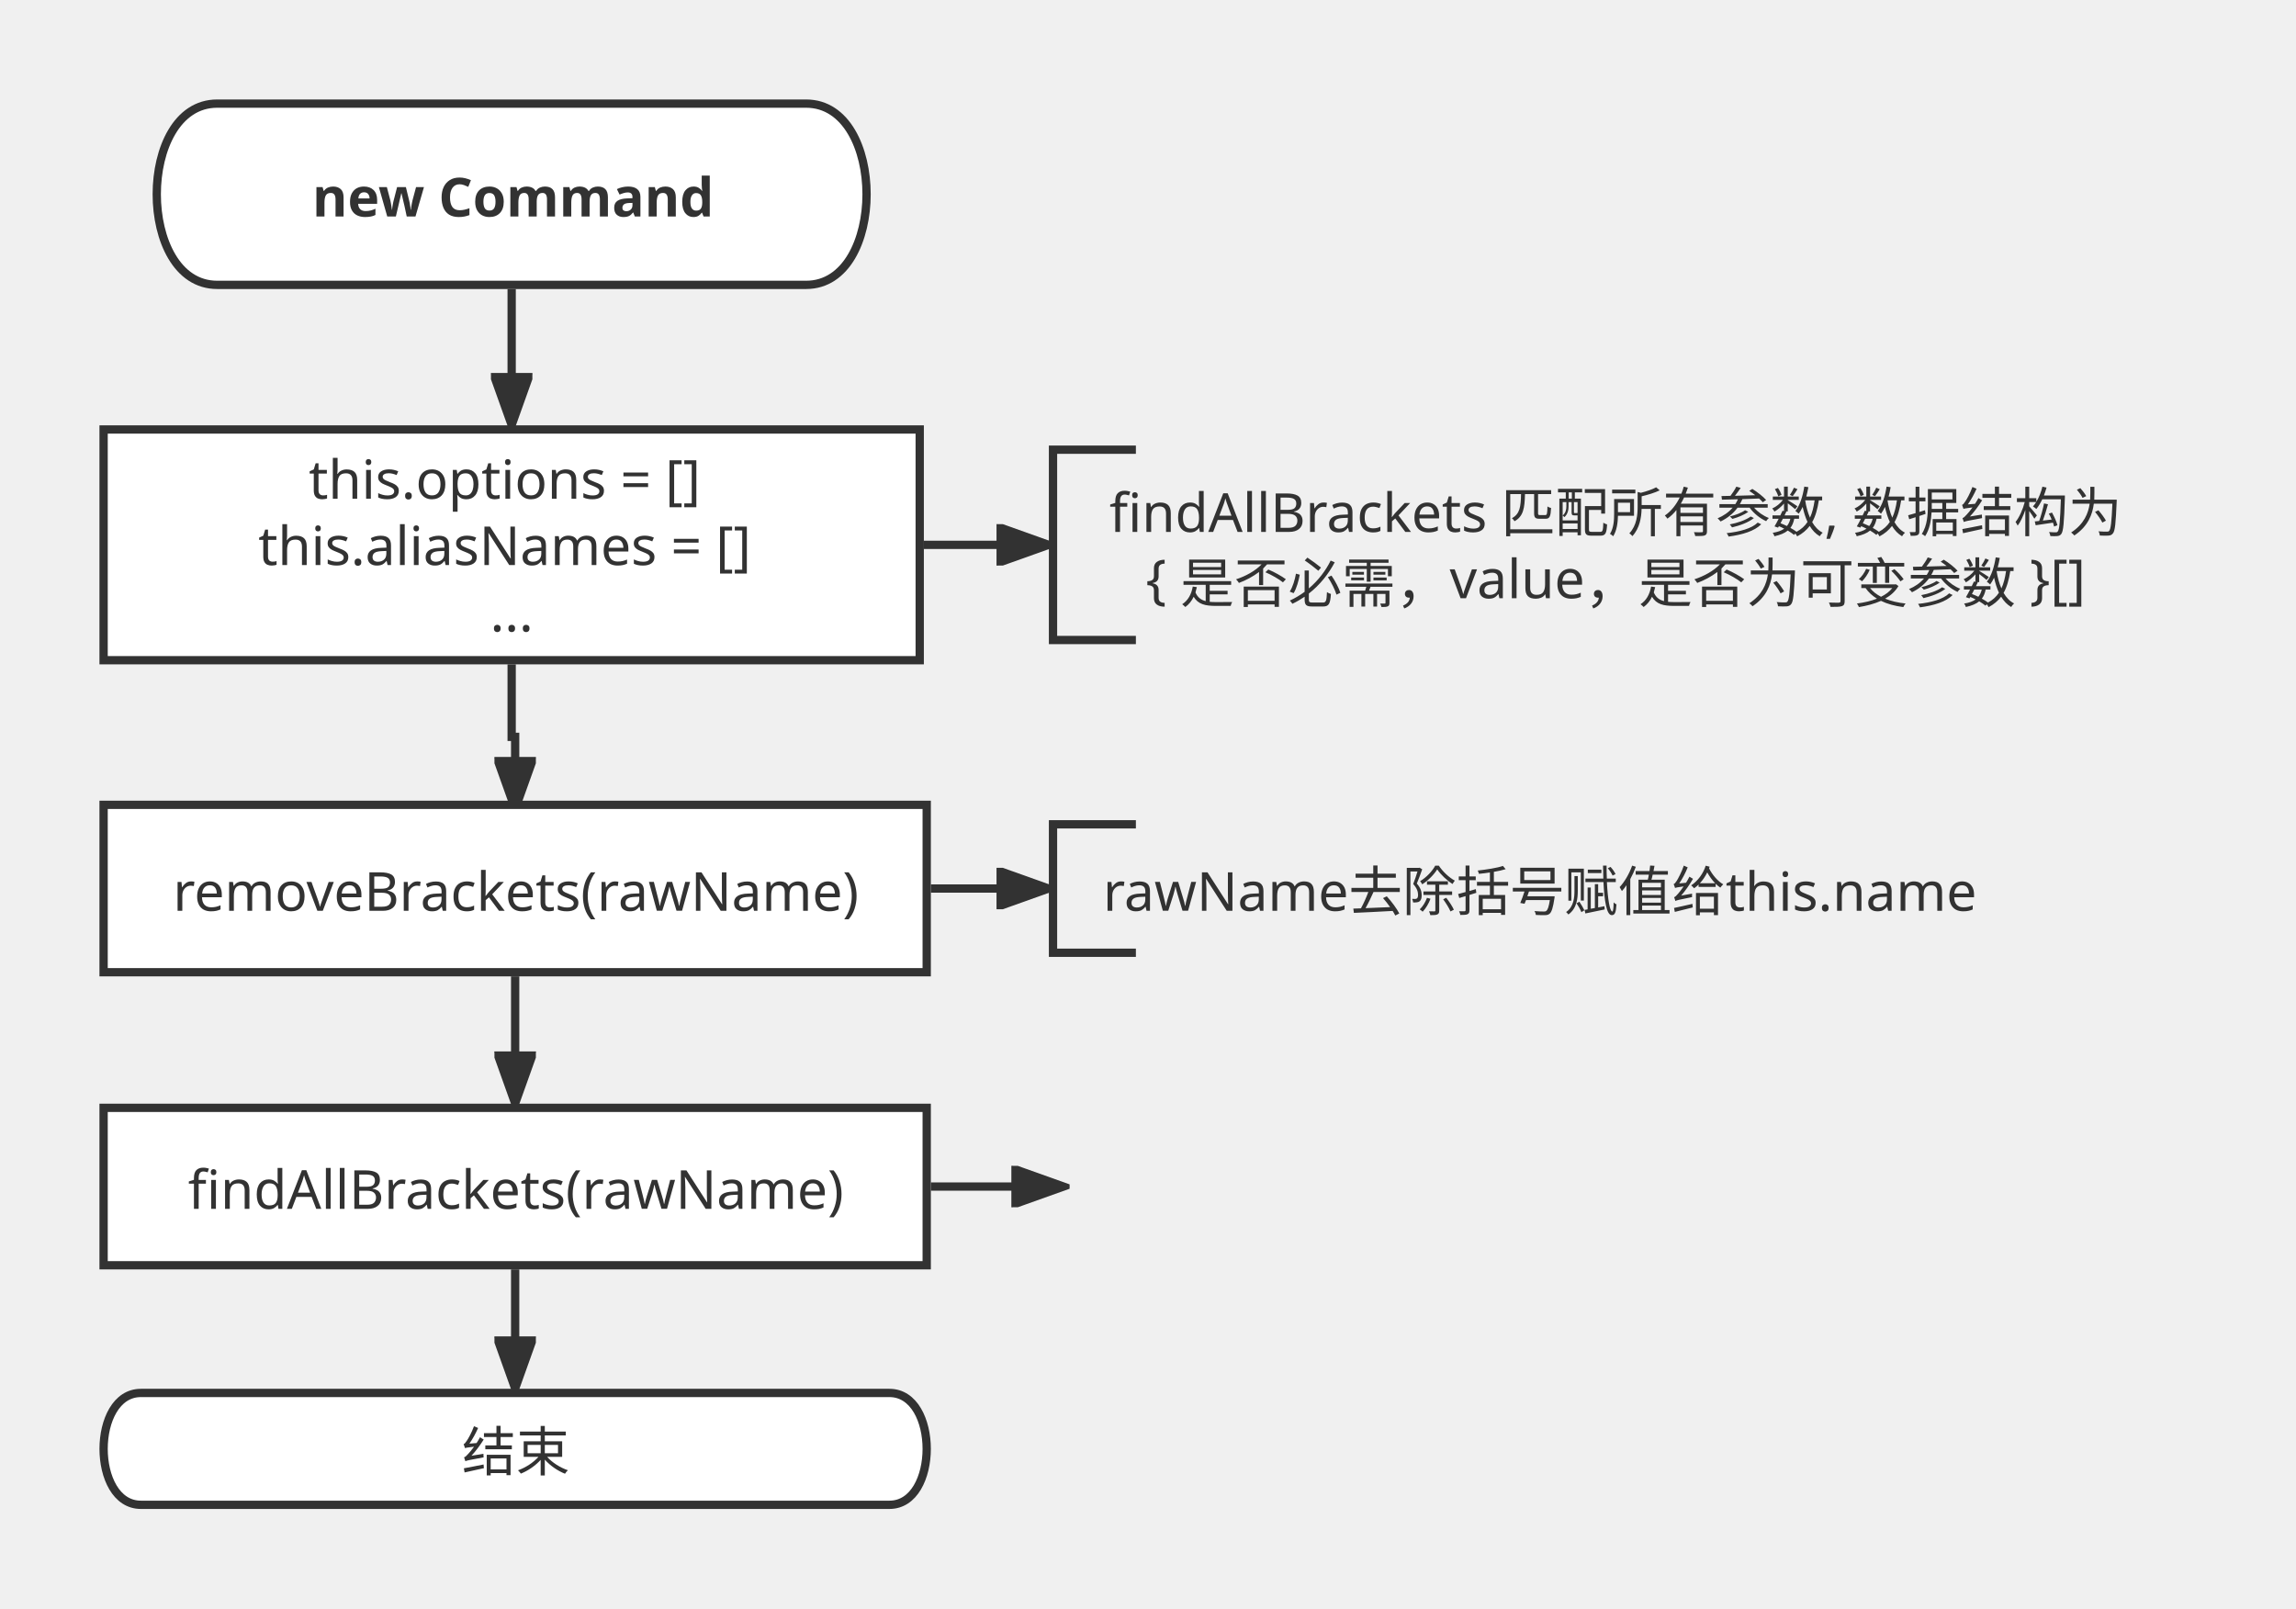
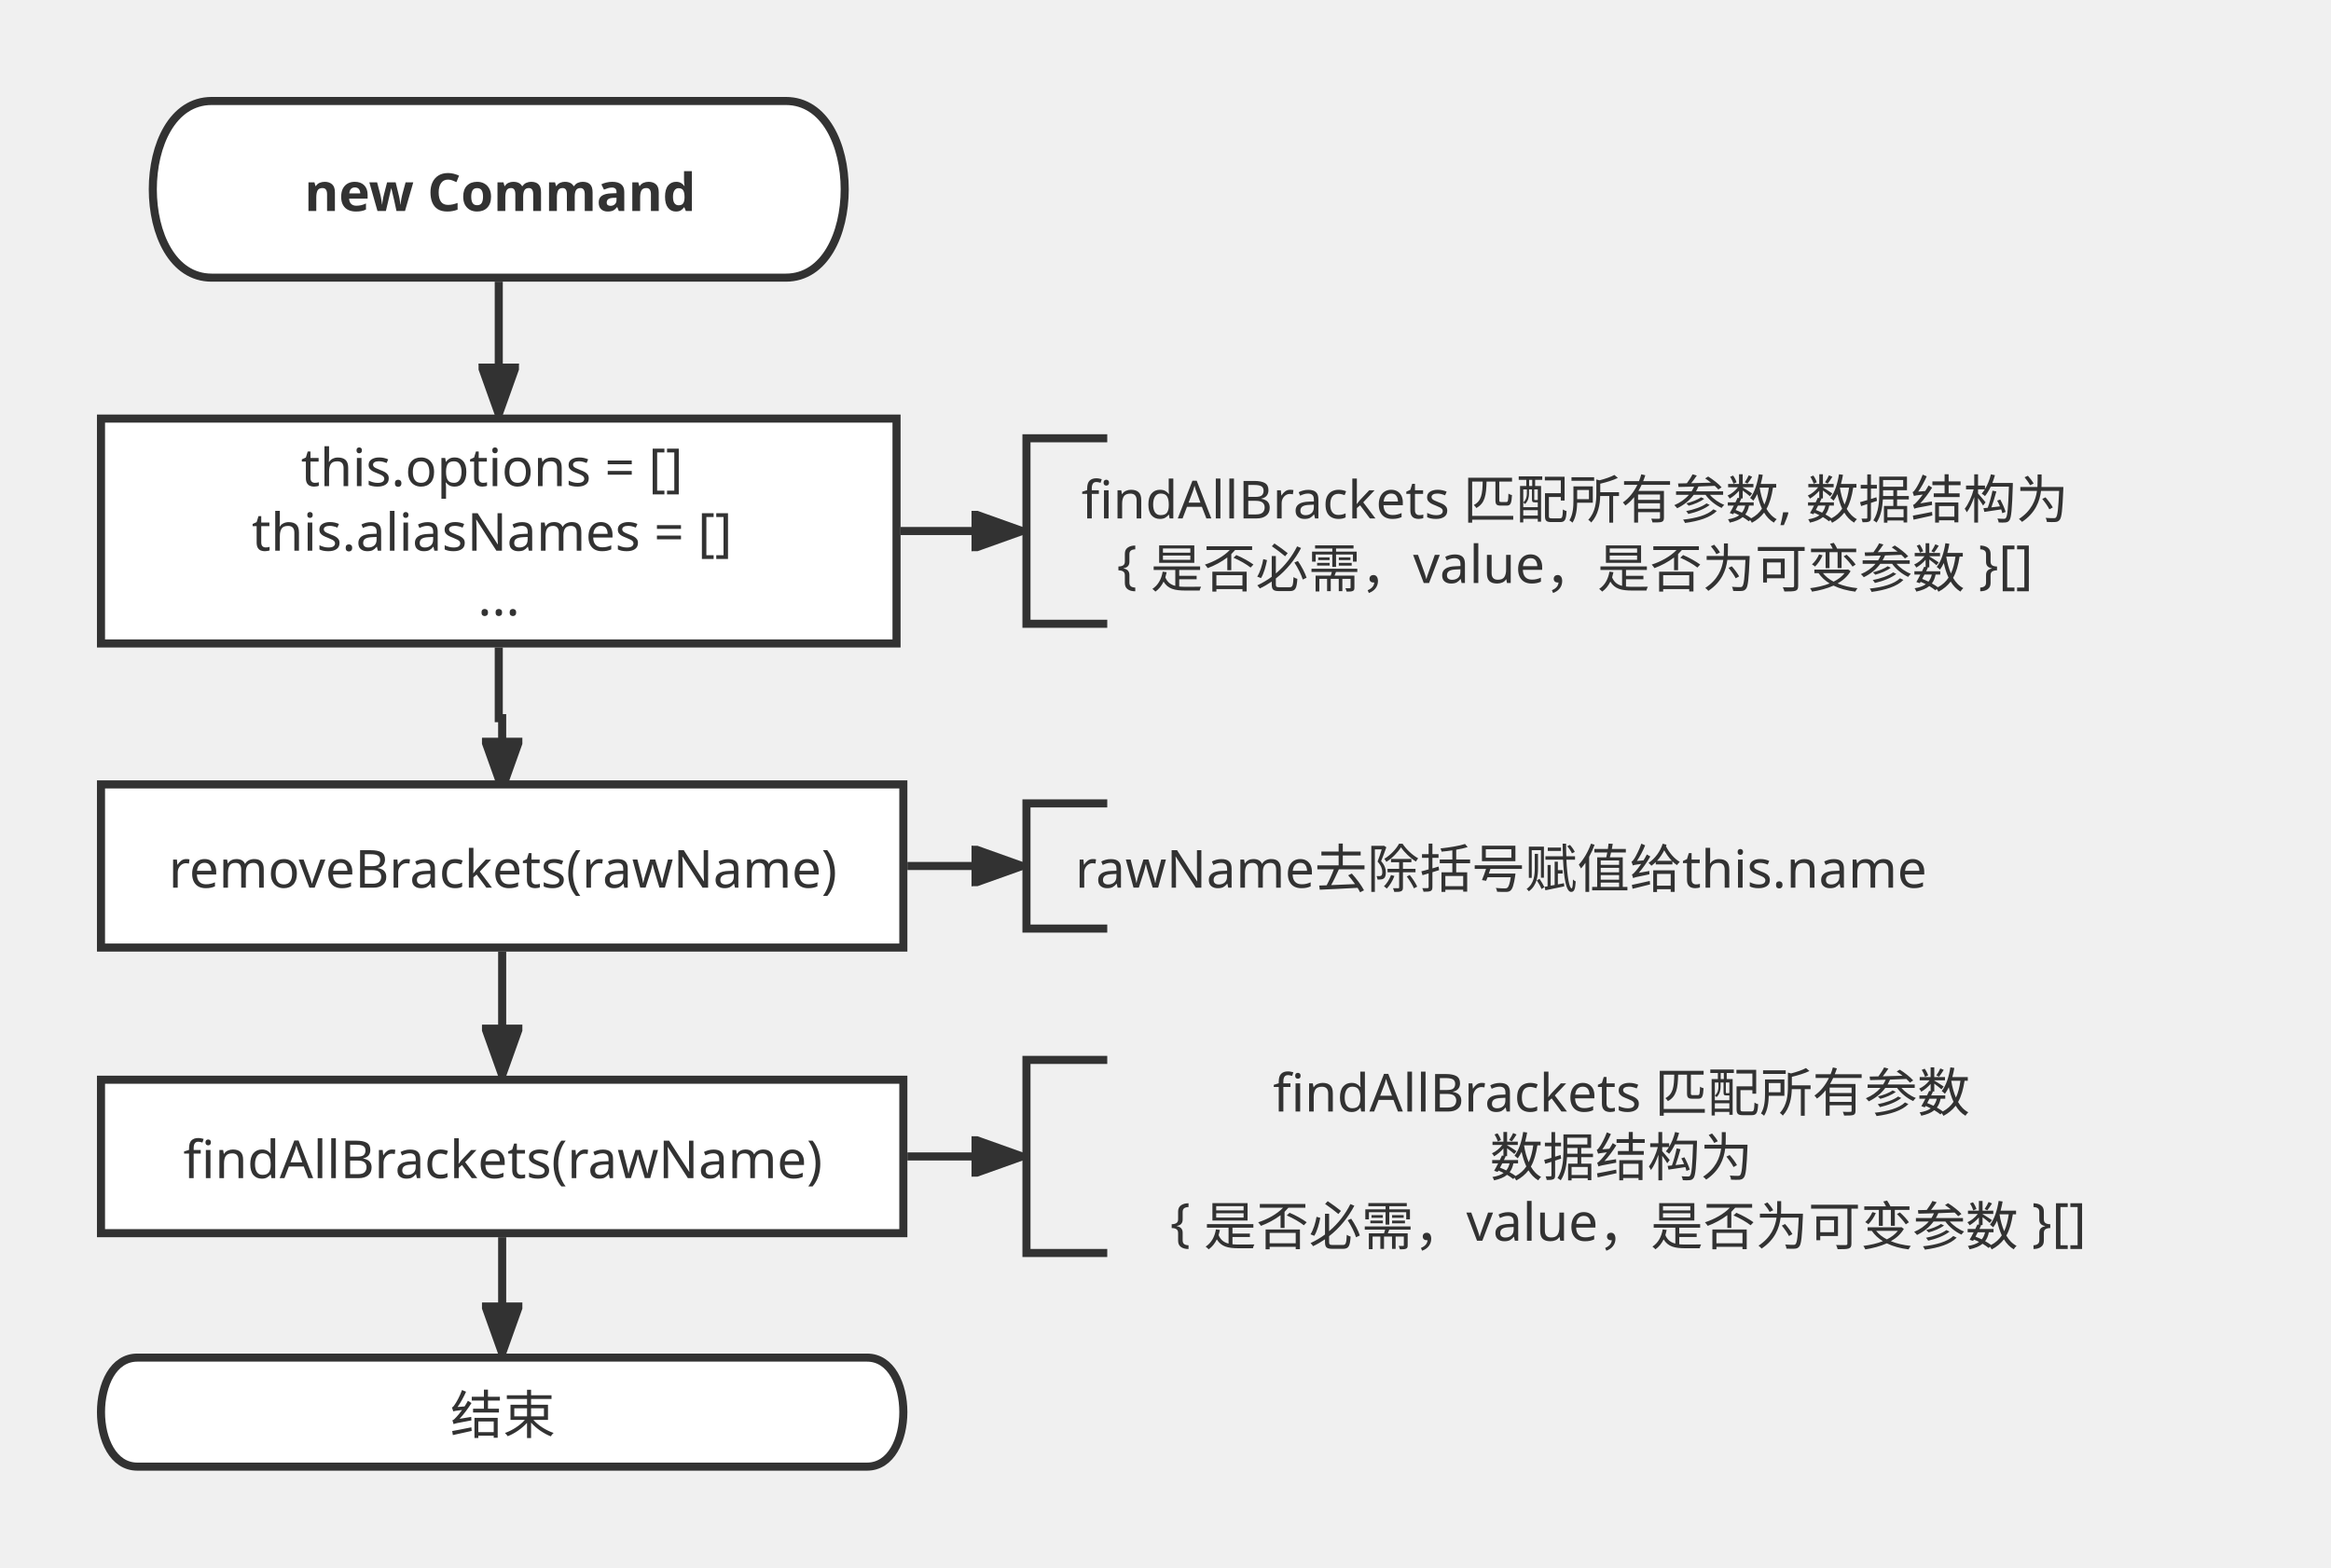
- <svg xmlns="http://www.w3.org/2000/svg" id="SvgjsSvg1059" width="554.138" height="388.188" version="1.1">
-   <defs id="SvgjsDefs1060">
-     <marker id="SvgjsMarker1069" markerWidth="14" markerHeight="10" refX="10" refY="5" viewBox="0 0 14 10" orient="auto" markerUnits="userSpaceOnUse" stroke-dasharray="0,0">
-       <path id="SvgjsPath1070" d="M0,0 L14,5 L0,10 L0,0" fill="#323232" stroke="#323232" stroke-width="1" />
+ <svg xmlns="http://www.w3.org/2000/svg" id="SvgjsSvg1576" width="577.137" height="388.188" version="1.1">
+   <defs id="SvgjsDefs1577">
+     <marker id="SvgjsMarker1586" markerWidth="14" markerHeight="10" refX="10" refY="5" viewBox="0 0 14 10" orient="auto" markerUnits="userSpaceOnUse" stroke-dasharray="0,0">
+       <path id="SvgjsPath1587" d="M0,0 L14,5 L0,10 L0,0" fill="#323232" stroke="#323232" stroke-width="1" />
    </marker>
-     <marker id="SvgjsMarker1096" markerWidth="14" markerHeight="10" refX="10" refY="5" viewBox="0 0 14 10" orient="auto" markerUnits="userSpaceOnUse" stroke-dasharray="0,0">
-       <path id="SvgjsPath1097" d="M0,0 L14,5 L0,10 L0,0" fill="#323232" stroke="#323232" stroke-width="1" />
+     <marker id="SvgjsMarker1613" markerWidth="14" markerHeight="10" refX="10" refY="5" viewBox="0 0 14 10" orient="auto" markerUnits="userSpaceOnUse" stroke-dasharray="0,0">
+       <path id="SvgjsPath1614" d="M0,0 L14,5 L0,10 L0,0" fill="#323232" stroke="#323232" stroke-width="1" />
    </marker>
-     <marker id="SvgjsMarker1100" markerWidth="14" markerHeight="10" refX="10" refY="5" viewBox="0 0 14 10" orient="auto" markerUnits="userSpaceOnUse" stroke-dasharray="0,0">
-       <path id="SvgjsPath1101" d="M0,0 L14,5 L0,10 L0,0" fill="#323232" stroke="#323232" stroke-width="1" />
+     <marker id="SvgjsMarker1617" markerWidth="14" markerHeight="10" refX="10" refY="5" viewBox="0 0 14 10" orient="auto" markerUnits="userSpaceOnUse" stroke-dasharray="0,0">
+       <path id="SvgjsPath1618" d="M0,0 L14,5 L0,10 L0,0" fill="#323232" stroke="#323232" stroke-width="1" />
    </marker>
-     <marker id="SvgjsMarker1110" markerWidth="14" markerHeight="10" refX="10" refY="5" viewBox="0 0 14 10" orient="auto" markerUnits="userSpaceOnUse" stroke-dasharray="0,0">
-       <path id="SvgjsPath1111" d="M0,0 L14,5 L0,10 L0,0" fill="#323232" stroke="#323232" stroke-width="1" />
+     <marker id="SvgjsMarker1627" markerWidth="14" markerHeight="10" refX="10" refY="5" viewBox="0 0 14 10" orient="auto" markerUnits="userSpaceOnUse" stroke-dasharray="0,0">
+       <path id="SvgjsPath1628" d="M0,0 L14,5 L0,10 L0,0" fill="#323232" stroke="#323232" stroke-width="1" />
    </marker>
-     <marker id="SvgjsMarker1120" markerWidth="14" markerHeight="10" refX="10" refY="5" viewBox="0 0 14 10" orient="auto" markerUnits="userSpaceOnUse" stroke-dasharray="0,0">
-       <path id="SvgjsPath1121" d="M0,0 L14,5 L0,10 L0,0" fill="#323232" stroke="#323232" stroke-width="1" />
+     <marker id="SvgjsMarker1637" markerWidth="14" markerHeight="10" refX="10" refY="5" viewBox="0 0 14 10" orient="auto" markerUnits="userSpaceOnUse" stroke-dasharray="0,0">
+       <path id="SvgjsPath1638" d="M0,0 L14,5 L0,10 L0,0" fill="#323232" stroke="#323232" stroke-width="1" />
    </marker>
-     <marker id="SvgjsMarker1131" markerWidth="14" markerHeight="10" refX="10" refY="5" viewBox="0 0 14 10" orient="auto" markerUnits="userSpaceOnUse" stroke-dasharray="0,0">
-       <path id="SvgjsPath1132" d="M0,0 L14,5 L0,10 L0,0" fill="#323232" stroke="#323232" stroke-width="1" />
+     <marker id="SvgjsMarker1648" markerWidth="14" markerHeight="10" refX="10" refY="5" viewBox="0 0 14 10" orient="auto" markerUnits="userSpaceOnUse" stroke-dasharray="0,0">
+       <path id="SvgjsPath1649" d="M0,0 L14,5 L0,10 L0,0" fill="#323232" stroke="#323232" stroke-width="1" />
    </marker>
-     <marker id="SvgjsMarker1135" markerWidth="14" markerHeight="10" refX="10" refY="5" viewBox="0 0 14 10" orient="auto" markerUnits="userSpaceOnUse" stroke-dasharray="0,0">
-       <path id="SvgjsPath1136" d="M0,0 L14,5 L0,10 L0,0" fill="#323232" stroke="#323232" stroke-width="1" />
+     <marker id="SvgjsMarker1663" markerWidth="14" markerHeight="10" refX="10" refY="5" viewBox="0 0 14 10" orient="auto" markerUnits="userSpaceOnUse" stroke-dasharray="0,0">
+       <path id="SvgjsPath1664" d="M0,0 L14,5 L0,10 L0,0" fill="#323232" stroke="#323232" stroke-width="1" />
    </marker>
  </defs>
-   <g id="SvgjsG1061" transform="translate(37.83279,25.00624)">
-     <path id="SvgjsPath1062" d="M 14.583 0L 156.729 0C 176.174 0 176.174 43.75 156.729 43.75L 14.583 43.75C -4.861 43.75 -4.861 0 14.583 0Z" stroke="rgba(50,50,50,1)" stroke-width="2" fill-opacity="1" fill="#ffffff" />
-     <g id="SvgjsG1063">
-       <text id="SvgjsText1064" font-family="微软雅黑" text-anchor="middle" font-size="13px" width="152px" fill="#323232" font-weight="400" align="middle" lineHeight="125%" anchor="middle" family="微软雅黑" size="13px" weight="400" font-style="" opacity="1" y="11.25" transform="rotate(0)">
-         <tspan id="SvgjsTspan1065" dy="16" x="86">
-           <tspan id="SvgjsTspan1066" style="text-decoration:;font-weight: bold;">new Command</tspan>
+   <g id="SvgjsG1578" transform="translate(37.83282,25.00626)">
+     <path id="SvgjsPath1579" d="M 14.583 0L 156.729 0C 176.174 0 176.174 43.75 156.729 43.75L 14.583 43.75C -4.861 43.75 -4.861 0 14.583 0Z" stroke="rgba(50,50,50,1)" stroke-width="2" fill-opacity="1" fill="#ffffff" />
+     <g id="SvgjsG1580">
+       <text id="SvgjsText1581" font-family="微软雅黑" text-anchor="middle" font-size="13px" width="152px" fill="#323232" font-weight="400" align="middle" lineHeight="125%" anchor="middle" family="微软雅黑" size="13px" weight="400" font-style="" opacity="1" y="11.25" transform="rotate(0)">
+         <tspan id="SvgjsTspan1582" dy="16" x="86">
+           <tspan id="SvgjsTspan1583" style="text-decoration:;font-weight: bold;">new Command</tspan>
        </tspan>
      </text>
    </g>
  </g>
-   <g id="SvgjsG1067">
-     <path id="SvgjsPath1068" d="M123.489 69.756L123.489 86.207L123.489 86.207L123.489 100.059" stroke="#323232" stroke-width="2" fill="none" marker-end="url(#SvgjsMarker1069)" />
+   <g id="SvgjsG1584">
+     <path id="SvgjsPath1585" d="M123.489 69.756L123.489 86.207L123.489 86.207L123.489 100.059" stroke="#323232" stroke-width="2" fill="none" marker-end="url(#SvgjsMarker1586)" />
  </g>
-   <g id="SvgjsG1071" transform="translate(25.00467,103.6586)">
-     <path id="SvgjsPath1072" d="M 0 0L 196.969 0L 196.969 55.688L 0 55.688Z" stroke="rgba(50,50,50,1)" stroke-width="2" fill-opacity="1" fill="#ffffff" />
-     <g id="SvgjsG1073">
-       <text id="SvgjsText1074" font-family="微软雅黑" text-anchor="middle" font-size="13px" width="177px" fill="#323232" font-weight="400" align="middle" lineHeight="125%" anchor="middle" family="微软雅黑" size="13px" weight="400" font-style="" opacity="1" y="0.719" transform="rotate(0)">
-         <tspan id="SvgjsTspan1075" dy="16" x="98.5">
-           <tspan id="SvgjsTspan1076" style="text-decoration:;">    this.options = []</tspan>
+   <g id="SvgjsG1588" transform="translate(25.0047,103.6586)">
+     <path id="SvgjsPath1589" d="M 0 0L 196.969 0L 196.969 55.688L 0 55.688Z" stroke="rgba(50,50,50,1)" stroke-width="2" fill-opacity="1" fill="#ffffff" />
+     <g id="SvgjsG1590">
+       <text id="SvgjsText1591" font-family="微软雅黑" text-anchor="middle" font-size="13px" width="177px" fill="#323232" font-weight="400" align="middle" lineHeight="125%" anchor="middle" family="微软雅黑" size="13px" weight="400" font-style="" opacity="1" y="0.719" transform="rotate(0)">
+         <tspan id="SvgjsTspan1592" dy="16" x="98.5">
+           <tspan id="SvgjsTspan1593" style="text-decoration:;">    this.options = []</tspan>
        </tspan>
-         <tspan id="SvgjsTspan1077" dy="16" x="98.5">
-           <tspan id="SvgjsTspan1078" style="text-decoration:;">    this.aliasNames = []</tspan>
+         <tspan id="SvgjsTspan1594" dy="16" x="98.5">
+           <tspan id="SvgjsTspan1595" style="text-decoration:;">    this.aliasNames = []</tspan>
        </tspan>
-         <tspan id="SvgjsTspan1079" dy="16" x="98.5">
-           <tspan id="SvgjsTspan1080" style="text-decoration:;">...</tspan>
+         <tspan id="SvgjsTspan1596" dy="16" x="98.5">
+           <tspan id="SvgjsTspan1597" style="text-decoration:;">...</tspan>
        </tspan>
      </text>
    </g>
  </g>
-   <g id="SvgjsG1081" transform="translate(254.1453,108.5355)">
-     <path id="SvgjsPath1082" d="M 20 0L 0 0L 0 45.934L 20 45.934" stroke="rgba(50,50,50,1)" stroke-width="2" fill="none" />
-     <path id="SvgjsPath1083" d="M 0 0L 274.875 0L 274.875 45.934L 0 45.934Z" stroke="none" fill="none" />
-     <g id="SvgjsG1084">
-       <text id="SvgjsText1085" font-family="微软雅黑" text-anchor="middle" font-size="13px" width="255px" fill="#323232" font-weight="400" align="middle" lineHeight="125%" anchor="middle" family="微软雅黑" size="13px" weight="400" font-style="" opacity="1" y="-12.158" transform="rotate(0)">
-         <tspan id="SvgjsTspan1086" dy="16" x="137.5">
-           <tspan id="SvgjsTspan1087" style="text-decoration:;"> </tspan>
+   <g id="SvgjsG1598" transform="translate(254.1453,108.5356)">
+     <path id="SvgjsPath1599" d="M 20 0L 0 0L 0 45.934L 20 45.934" stroke="rgba(50,50,50,1)" stroke-width="2" fill="none" />
+     <path id="SvgjsPath1600" d="M 0 0L 274.875 0L 274.875 45.934L 0 45.934Z" stroke="none" fill="none" />
+     <g id="SvgjsG1601">
+       <text id="SvgjsText1602" font-family="微软雅黑" text-anchor="middle" font-size="13px" width="255px" fill="#323232" font-weight="400" align="middle" lineHeight="125%" anchor="middle" family="微软雅黑" size="13px" weight="400" font-style="" opacity="1" y="-12.158" transform="rotate(0)">
+         <tspan id="SvgjsTspan1603" dy="16" x="137.5">
+           <tspan id="SvgjsTspan1604" style="text-decoration:;"> </tspan>
        </tspan>
-         <tspan id="SvgjsTspan1088" dy="16" x="137.5">
-           <tspan id="SvgjsTspan1089" style="text-decoration:;">findAllBrackets 匹配所有参数, 数据结构为</tspan>
+         <tspan id="SvgjsTspan1605" dy="16" x="137.5">
+           <tspan id="SvgjsTspan1606" style="text-decoration:;">findAllBrackets 匹配所有参数, 数据结构为</tspan>
        </tspan>
-         <tspan id="SvgjsTspan1090" dy="16" x="137.5">
-           <tspan id="SvgjsTspan1091" style="text-decoration:;font-size: inherit;">{ 是否必需，value，是否为可变参数 }[]</tspan>
+         <tspan id="SvgjsTspan1607" dy="16" x="137.5">
+           <tspan id="SvgjsTspan1608" style="text-decoration:;font-size: inherit;">{ 是否必需，value，是否为可变参数 }[]</tspan>
        </tspan>
-         <tspan id="SvgjsTspan1092" dy="16" x="137.5">
-           <tspan id="SvgjsTspan1093" style="text-decoration:;"> </tspan>
+         <tspan id="SvgjsTspan1609" dy="16" x="137.5">
+           <tspan id="SvgjsTspan1610" style="text-decoration:;"> </tspan>
        </tspan>
      </text>
    </g>
  </g>
-   <g id="SvgjsG1094">
-     <path id="SvgjsPath1095" d="M222.973 131.502L238.059 131.502L238.059 131.502L250.545 131.502" stroke="#323232" stroke-width="2" fill="none" marker-end="url(#SvgjsMarker1096)" />
+   <g id="SvgjsG1611">
+     <path id="SvgjsPath1612" d="M222.973 131.502L238.059 131.502L238.059 131.502L250.545 131.502" stroke="#323232" stroke-width="2" fill="none" marker-end="url(#SvgjsMarker1613)" />
  </g>
-   <g id="SvgjsG1098">
-     <path id="SvgjsPath1099" d="M123.489 160.346L123.489 177.843L124.333 177.843L124.333 192.741" stroke="#323232" stroke-width="2" fill="none" marker-end="url(#SvgjsMarker1100)" />
+   <g id="SvgjsG1615">
+     <path id="SvgjsPath1616" d="M123.489 160.346L123.489 177.844L124.333 177.844L124.333 192.741" stroke="#323232" stroke-width="2" fill="none" marker-end="url(#SvgjsMarker1617)" />
  </g>
-   <g id="SvgjsG1102" transform="translate(25.00467,194.2484)">
-     <path id="SvgjsPath1103" d="M 0 0L 198.656 0L 198.656 40.406L 0 40.406Z" stroke="rgba(50,50,50,1)" stroke-width="2" fill-opacity="1" fill="#ffffff" />
-     <g id="SvgjsG1104">
-       <text id="SvgjsText1105" font-family="微软雅黑" text-anchor="middle" font-size="13px" width="179px" fill="#323232" font-weight="400" align="middle" lineHeight="125%" anchor="middle" family="微软雅黑" size="13px" weight="400" font-style="" opacity="1" y="9.578" transform="rotate(0)">
-         <tspan id="SvgjsTspan1106" dy="16" x="99.5">
-           <tspan id="SvgjsTspan1107" style="text-decoration:;">   removeBrackets(rawName)</tspan>
+   <g id="SvgjsG1619" transform="translate(25.0047,194.2484)">
+     <path id="SvgjsPath1620" d="M 0 0L 198.656 0L 198.656 40.406L 0 40.406Z" stroke="rgba(50,50,50,1)" stroke-width="2" fill-opacity="1" fill="#ffffff" />
+     <g id="SvgjsG1621">
+       <text id="SvgjsText1622" font-family="微软雅黑" text-anchor="middle" font-size="13px" width="179px" fill="#323232" font-weight="400" align="middle" lineHeight="125%" anchor="middle" family="微软雅黑" size="13px" weight="400" font-style="" opacity="1" y="9.578" transform="rotate(0)">
+         <tspan id="SvgjsTspan1623" dy="16" x="99.5">
+           <tspan id="SvgjsTspan1624" style="text-decoration:;">   removeBrackets(rawName)</tspan>
        </tspan>
      </text>
    </g>
  </g>
-   <g id="SvgjsG1108">
-     <path id="SvgjsPath1109" d="M124.333 235.655L124.333 251.018L124.333 251.018L124.333 263.781" stroke="#323232" stroke-width="2" fill="none" marker-end="url(#SvgjsMarker1110)" />
+   <g id="SvgjsG1625">
+     <path id="SvgjsPath1626" d="M124.333 235.655L124.333 251.018L124.333 251.018L124.333 263.781" stroke="#323232" stroke-width="2" fill="none" marker-end="url(#SvgjsMarker1627)" />
  </g>
-   <g id="SvgjsG1112" transform="translate(25.00467,267.3812)">
-     <path id="SvgjsPath1113" d="M 0 0L 198.656 0L 198.656 38L 0 38Z" stroke="rgba(50,50,50,1)" stroke-width="2" fill-opacity="1" fill="#ffffff" />
-     <g id="SvgjsG1114">
-       <text id="SvgjsText1115" font-family="微软雅黑" text-anchor="middle" font-size="13px" width="179px" fill="#323232" font-weight="400" align="middle" lineHeight="125%" anchor="middle" family="微软雅黑" size="13px" weight="400" font-style="" opacity="1" y="8.375" transform="rotate(0)">
-         <tspan id="SvgjsTspan1116" dy="16" x="99.5">
-           <tspan id="SvgjsTspan1117" style="text-decoration:;">   findAllBrackets(rawName)</tspan>
+   <g id="SvgjsG1629" transform="translate(25.0047,267.3813)">
+     <path id="SvgjsPath1630" d="M 0 0L 198.656 0L 198.656 38L 0 38Z" stroke="rgba(50,50,50,1)" stroke-width="2" fill-opacity="1" fill="#ffffff" />
+     <g id="SvgjsG1631">
+       <text id="SvgjsText1632" font-family="微软雅黑" text-anchor="middle" font-size="13px" width="179px" fill="#323232" font-weight="400" align="middle" lineHeight="125%" anchor="middle" family="微软雅黑" size="13px" weight="400" font-style="" opacity="1" y="8.375" transform="rotate(0)">
+         <tspan id="SvgjsTspan1633" dy="16" x="99.5">
+           <tspan id="SvgjsTspan1634" style="text-decoration:;">   findAllBrackets(rawName)</tspan>
        </tspan>
      </text>
    </g>
  </g>
-   <g id="SvgjsG1118">
-     <path id="SvgjsPath1119" d="M224.661 214.452L238.903 214.452L238.903 214.452L250.545 214.452" stroke="#323232" stroke-width="2" fill="none" marker-end="url(#SvgjsMarker1120)" />
+   <g id="SvgjsG1635">
+     <path id="SvgjsPath1636" d="M224.661 214.452L238.903 214.452L238.903 214.452L250.545 214.452" stroke="#323232" stroke-width="2" fill="none" marker-end="url(#SvgjsMarker1637)" />
  </g>
-   <g id="SvgjsG1122" transform="translate(254.1453,198.9516)">
-     <path id="SvgjsPath1123" d="M 20 0L 0 0L 0 31L 20 31" stroke="rgba(50,50,50,1)" stroke-width="2" fill="none" />
-     <path id="SvgjsPath1124" d="M 0 0L 235 0L 235 31L 0 31Z" stroke="none" fill="none" />
-     <g id="SvgjsG1125">
-       <text id="SvgjsText1126" font-family="微软雅黑" text-anchor="middle" font-size="13px" width="215px" fill="#323232" font-weight="400" align="middle" lineHeight="125%" anchor="middle" family="微软雅黑" size="13px" weight="400" font-style="" opacity="1" y="4.875" transform="rotate(0)">
-         <tspan id="SvgjsTspan1127" dy="16" x="117.5">
-           <tspan id="SvgjsTspan1128" style="text-decoration:;">rawName去除括号赋值给this.name</tspan>
+   <g id="SvgjsG1639" transform="translate(254.1453,198.9516)">
+     <path id="SvgjsPath1640" d="M 20 0L 0 0L 0 31L 20 31" stroke="rgba(50,50,50,1)" stroke-width="2" fill="none" />
+     <path id="SvgjsPath1641" d="M 0 0L 235 0L 235 31L 0 31Z" stroke="none" fill="none" />
+     <g id="SvgjsG1642">
+       <text id="SvgjsText1643" font-family="微软雅黑" text-anchor="middle" font-size="13px" width="215px" fill="#323232" font-weight="400" align="middle" lineHeight="125%" anchor="middle" family="微软雅黑" size="13px" weight="400" font-style="" opacity="1" y="4.875" transform="rotate(0)">
+         <tspan id="SvgjsTspan1644" dy="16" x="117.5">
+           <tspan id="SvgjsTspan1645" style="text-decoration:;">rawName去除括号赋值给this.name</tspan>
        </tspan>
      </text>
    </g>
  </g>
-   <g id="SvgjsG1129">
-     <path id="SvgjsPath1130" d="M224.661 286.381L238.903 286.381L238.903 286.381L254.145 286.381" stroke="#323232" stroke-width="2" fill="none" marker-end="url(#SvgjsMarker1131)" />
+   <g id="SvgjsG1646">
+     <path id="SvgjsPath1647" d="M224.661 286.381L238.903 286.381L238.903 286.381L250.545 286.381" stroke="#323232" stroke-width="2" fill="none" marker-end="url(#SvgjsMarker1648)" />
  </g>
-   <g id="SvgjsG1133">
-     <path id="SvgjsPath1134" d="M124.333 306.381L124.333 320.787L124.333 320.787L124.333 332.594" stroke="#323232" stroke-width="2" fill="none" marker-end="url(#SvgjsMarker1135)" />
+   <g id="SvgjsG1650" transform="translate(254.1453,262.475)">
+     <path id="SvgjsPath1651" d="M 20 0L 0 0L 0 47.813L 20 47.813" stroke="rgba(50,50,50,1)" stroke-width="2" fill="none" />
+     <path id="SvgjsPath1652" d="M 0 0L 298 0L 298 47.813L 0 47.813Z" stroke="none" fill="none" />
+     <g id="SvgjsG1653">
+       <text id="SvgjsText1654" font-family="微软雅黑" text-anchor="middle" font-size="13px" width="278px" fill="#323232" font-weight="400" align="middle" lineHeight="125%" anchor="middle" family="微软雅黑" size="13px" weight="400" font-style="" opacity="1" y="-3.219" transform="rotate(0)">
+         <tspan id="SvgjsTspan1655" dy="16" x="149">
+           <tspan id="SvgjsTspan1656" style="text-decoration:;">findAllBrackets 匹配所有参数</tspan>
+         </tspan>
+         <tspan id="SvgjsTspan1657" dy="16" x="149">
+           <tspan id="SvgjsTspan1658" style="text-decoration:;"> 数据结构为</tspan>
+         </tspan>
+         <tspan id="SvgjsTspan1659" dy="16" x="149">
+           <tspan id="SvgjsTspan1660" style="text-decoration:;font-size: inherit;">{ 是否必需，value，是否为可变参数 }[]</tspan>
+         </tspan>
+       </text>
+     </g>
  </g>
-   <g id="SvgjsG1137" transform="translate(25.00467,336.1937)">
-     <path id="SvgjsPath1138" d="M 9 0L 189.656 0C 201.656 0 201.656 27 189.656 27L 9 27C -3 27 -3 0 9 0Z" stroke="rgba(50,50,50,1)" stroke-width="2" fill-opacity="1" fill="#ffffff" />
-     <g id="SvgjsG1139">
-       <text id="SvgjsText1140" font-family="微软雅黑" text-anchor="middle" font-size="13px" width="179px" fill="#323232" font-weight="400" align="middle" lineHeight="125%" anchor="middle" family="微软雅黑" size="13px" weight="400" font-style="" opacity="1" y="2.875" transform="rotate(0)">
-         <tspan id="SvgjsTspan1141" dy="16" x="99.5">
-           <tspan id="SvgjsTspan1142" style="text-decoration:;">结束</tspan>
+   <g id="SvgjsG1661">
+     <path id="SvgjsPath1662" d="M124.333 306.381L124.333 320.788L124.333 320.788L124.333 332.594" stroke="#323232" stroke-width="2" fill="none" marker-end="url(#SvgjsMarker1663)" />
+   </g>
+   <g id="SvgjsG1665" transform="translate(25.0047,336.1938)">
+     <path id="SvgjsPath1666" d="M 9 0L 189.656 0C 201.656 0 201.656 27 189.656 27L 9 27C -3 27 -3 0 9 0Z" stroke="rgba(50,50,50,1)" stroke-width="2" fill-opacity="1" fill="#ffffff" />
+     <g id="SvgjsG1667">
+       <text id="SvgjsText1668" font-family="微软雅黑" text-anchor="middle" font-size="13px" width="179px" fill="#323232" font-weight="400" align="middle" lineHeight="125%" anchor="middle" family="微软雅黑" size="13px" weight="400" font-style="" opacity="1" y="2.875" transform="rotate(0)">
+         <tspan id="SvgjsTspan1669" dy="16" x="99.5">
+           <tspan id="SvgjsTspan1670" style="text-decoration:;">结束</tspan>
        </tspan>
      </text>
    </g>
  </g>
</svg>
